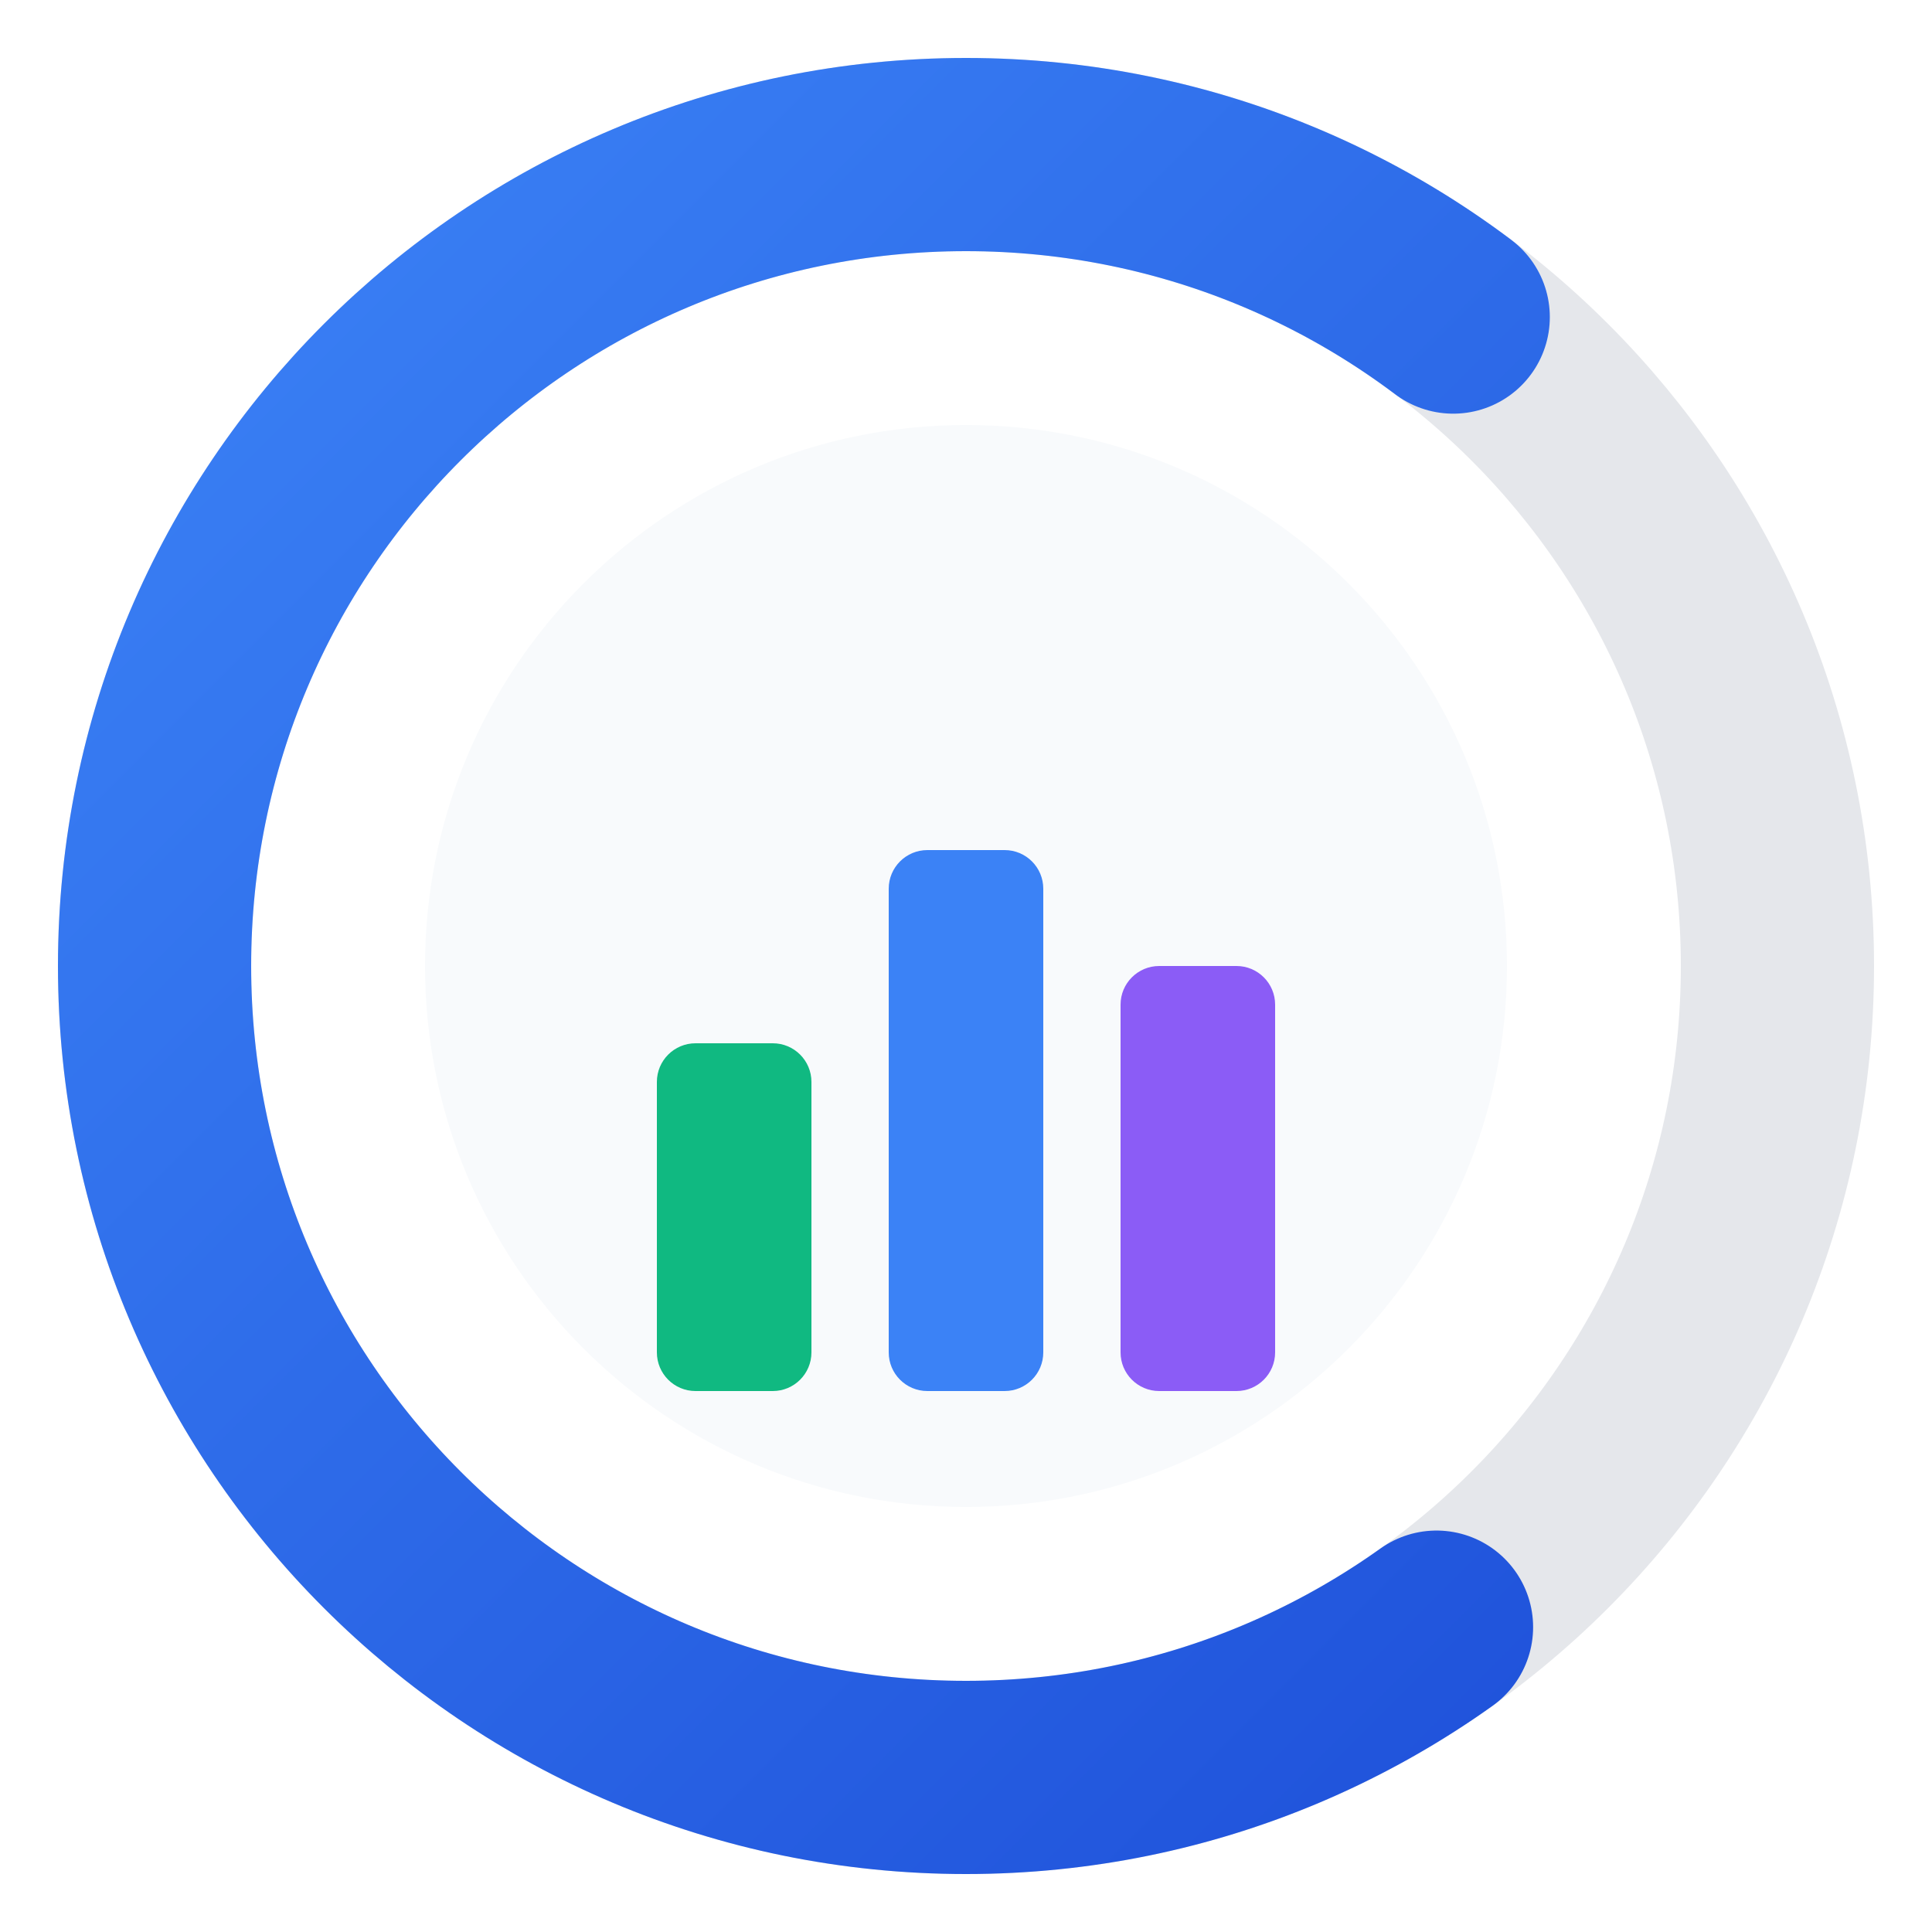
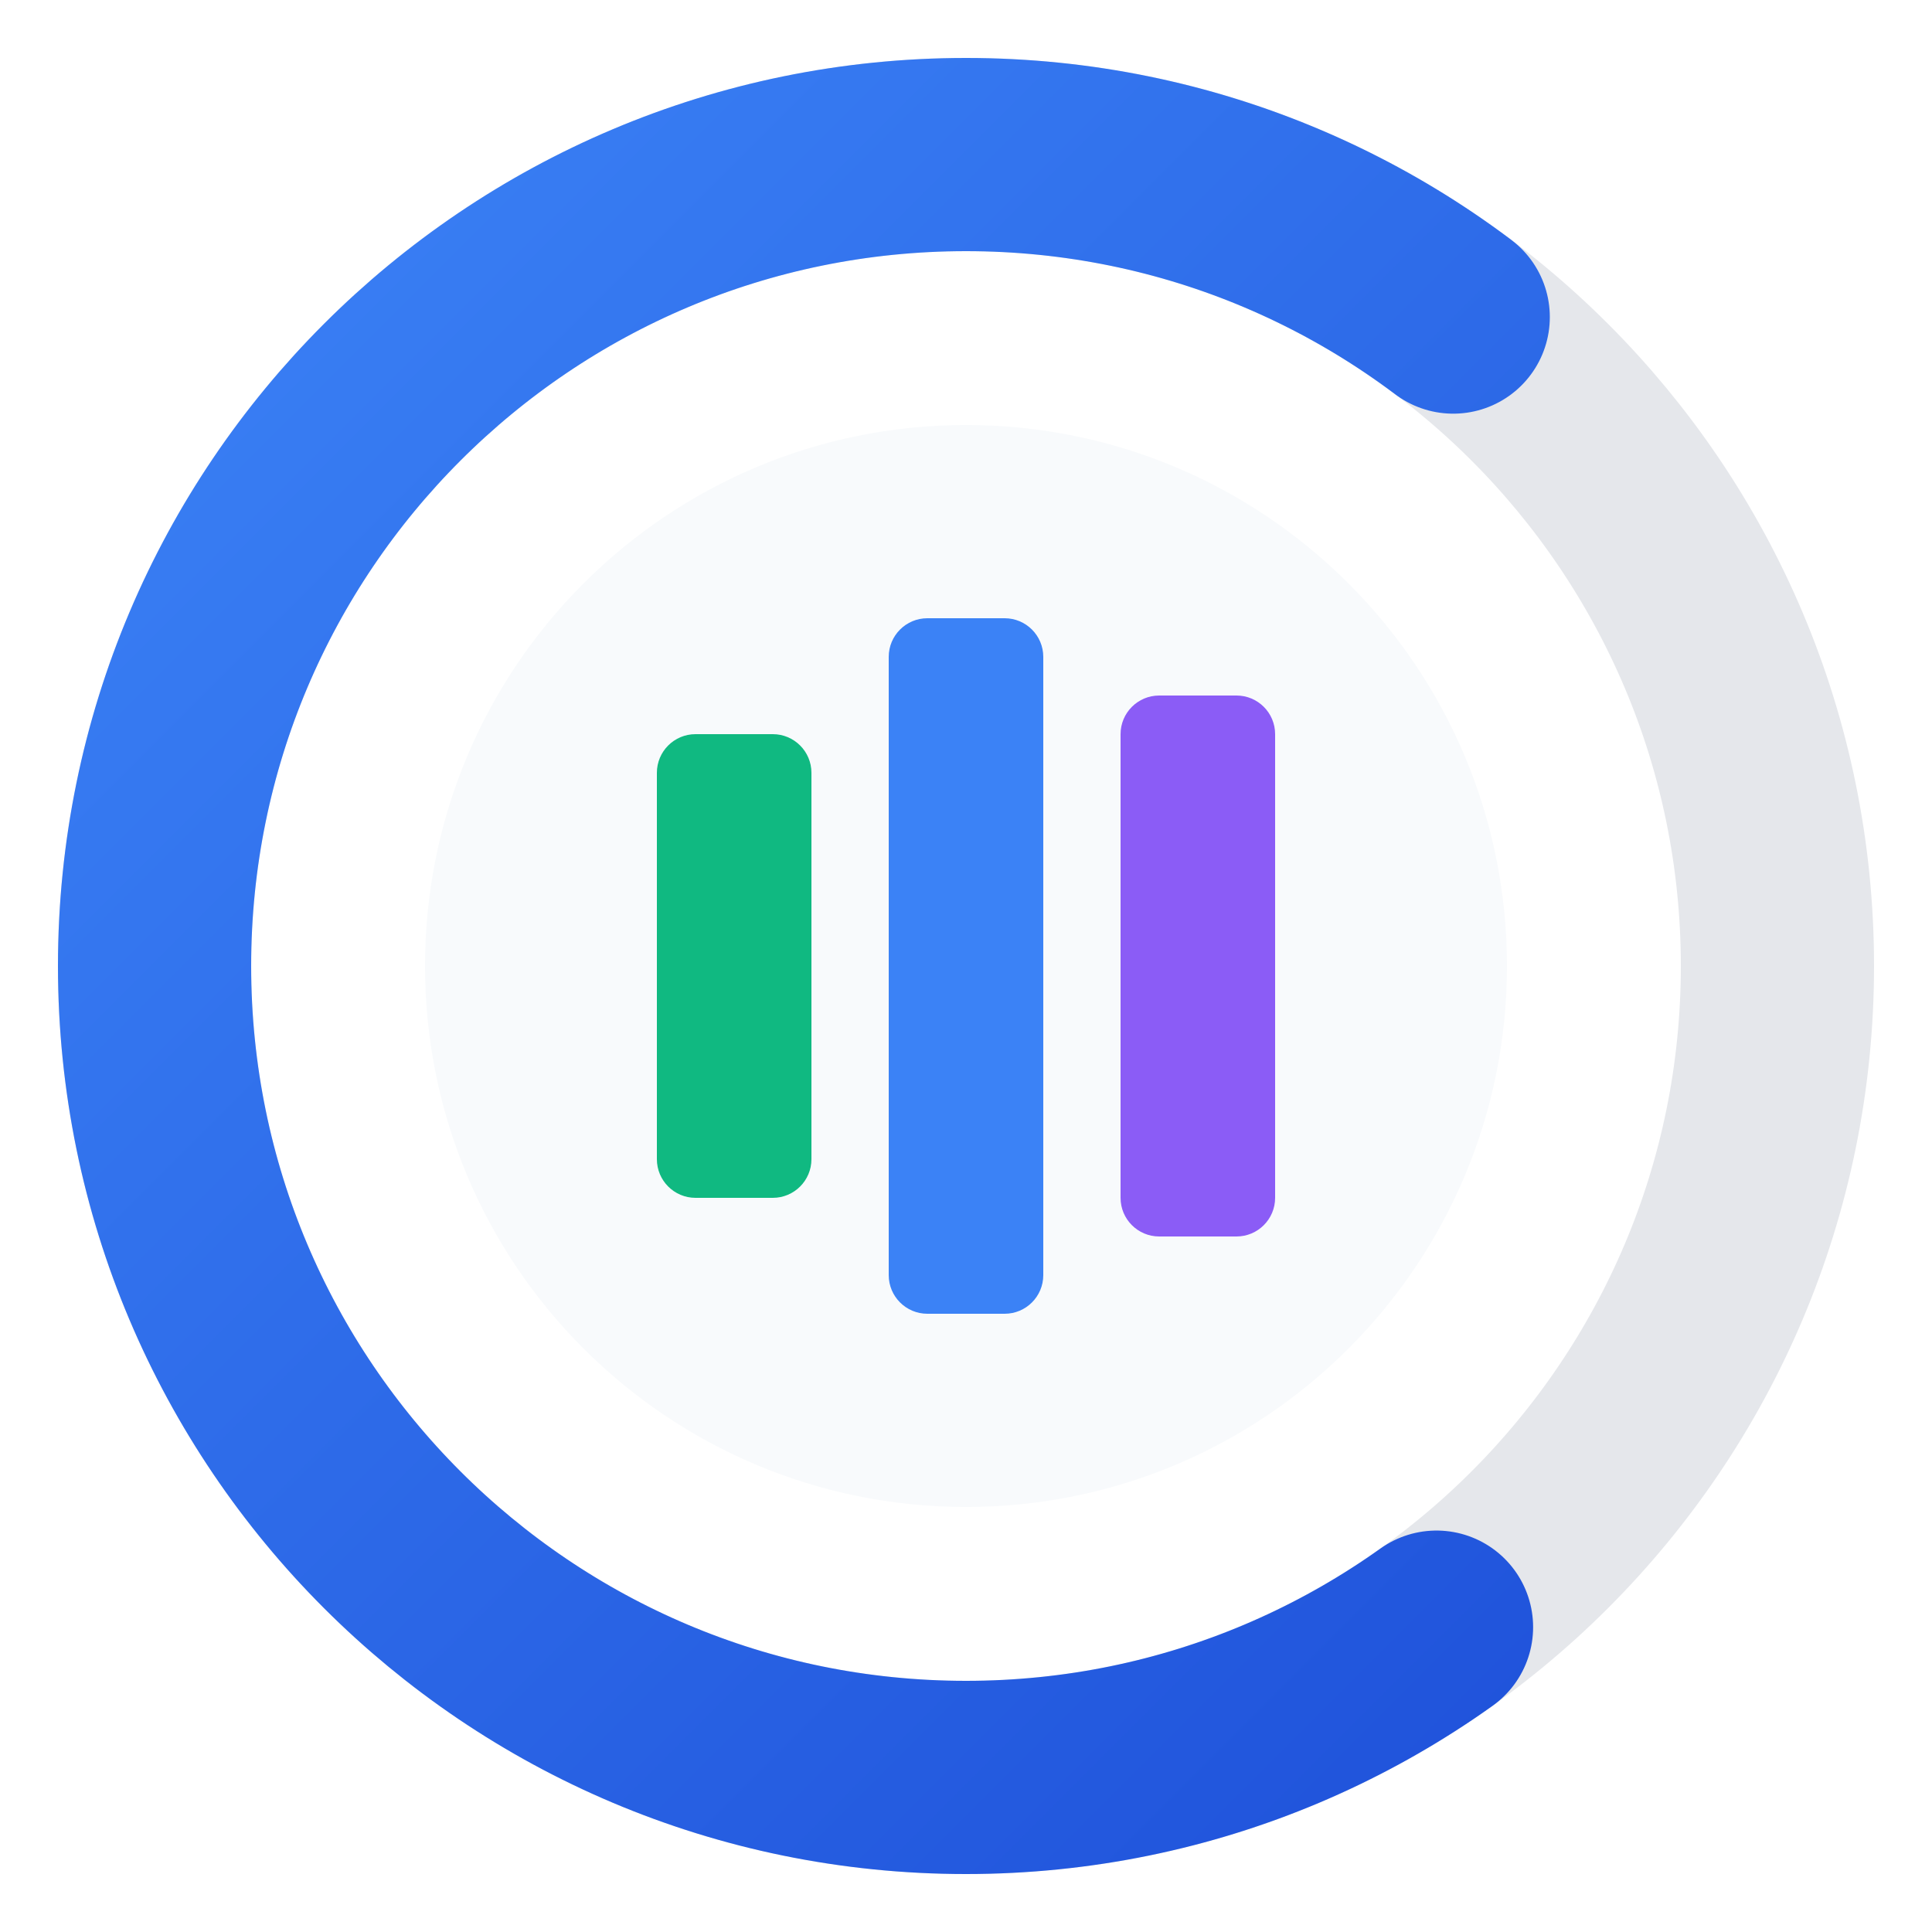
<svg xmlns="http://www.w3.org/2000/svg" viewBox="0 0 100 100" width="100" height="100">
  <defs>
    <linearGradient id="ringGradient" x1="0%" y1="0%" x2="100%" y2="100%">
      <stop offset="0%" style="stop-color:#3B82F6" />
      <stop offset="100%" style="stop-color:#1D4ED8" />
    </linearGradient>
  </defs>
  <style>
    @keyframes ring-progress {
      0%, 100% { stroke-dasharray: 185 264; }
      25% { stroke-dasharray: 212 264; }
      50% { stroke-dasharray: 158 264; }
      75% { stroke-dasharray: 198 264; }
    }
    @keyframes bar1 {
-       0%, 100% { height: 18px; y: 54px; }
-       50% { height: 26px; y: 46px; }
+       0%, 100% { height: 24px; y: 38px; }
+       50% { height: 32px; y: 30px; }
    }
    @keyframes bar2 {
-       0%, 100% { height: 28px; y: 44px; }
-       50% { height: 20px; y: 52px; }
+       0%, 100% { height: 36px; y: 32px; }
+       50% { height: 28px; y: 40px; }
    }
    @keyframes bar3 {
-       0%, 100% { height: 22px; y: 50px; }
-       50% { height: 30px; y: 42px; }
+       0%, 100% { height: 28px; y: 36px; }
+       50% { height: 36px; y: 28px; }
    }
    .ring-animated { animation: ring-progress 4s ease-in-out infinite; }
    .bar1 { animation: bar1 3s ease-in-out infinite; }
    .bar2 { animation: bar2 3.5s ease-in-out infinite; }
    .bar3 { animation: bar3 2.8s ease-in-out infinite; }
  </style>
  <circle cx="50" cy="50" r="42" fill="none" stroke="#E5E7EB" stroke-width="10" />
  <circle class="ring-animated" cx="50" cy="50" r="42" fill="none" stroke="url(#ringGradient)" stroke-width="10" stroke-dasharray="185 264" stroke-dashoffset="-40" stroke-linecap="round" />
  <circle cx="50" cy="50" r="28" fill="#F8FAFC" />
-   <rect class="bar1" x="34" y="54" width="8" height="18" rx="2" fill="#10B981" />
-   <rect class="bar2" x="46" y="44" width="8" height="28" rx="2" fill="#3B82F6" />
-   <rect class="bar3" x="58" y="50" width="8" height="22" rx="2" fill="#8B5CF6" />
+   <rect class="bar1" x="34" y="38" width="8" height="24" rx="2" fill="#10B981" />
+   <rect class="bar2" x="46" y="32" width="8" height="36" rx="2" fill="#3B82F6" />
+   <rect class="bar3" x="58" y="36" width="8" height="28" rx="2" fill="#8B5CF6" />
</svg>
